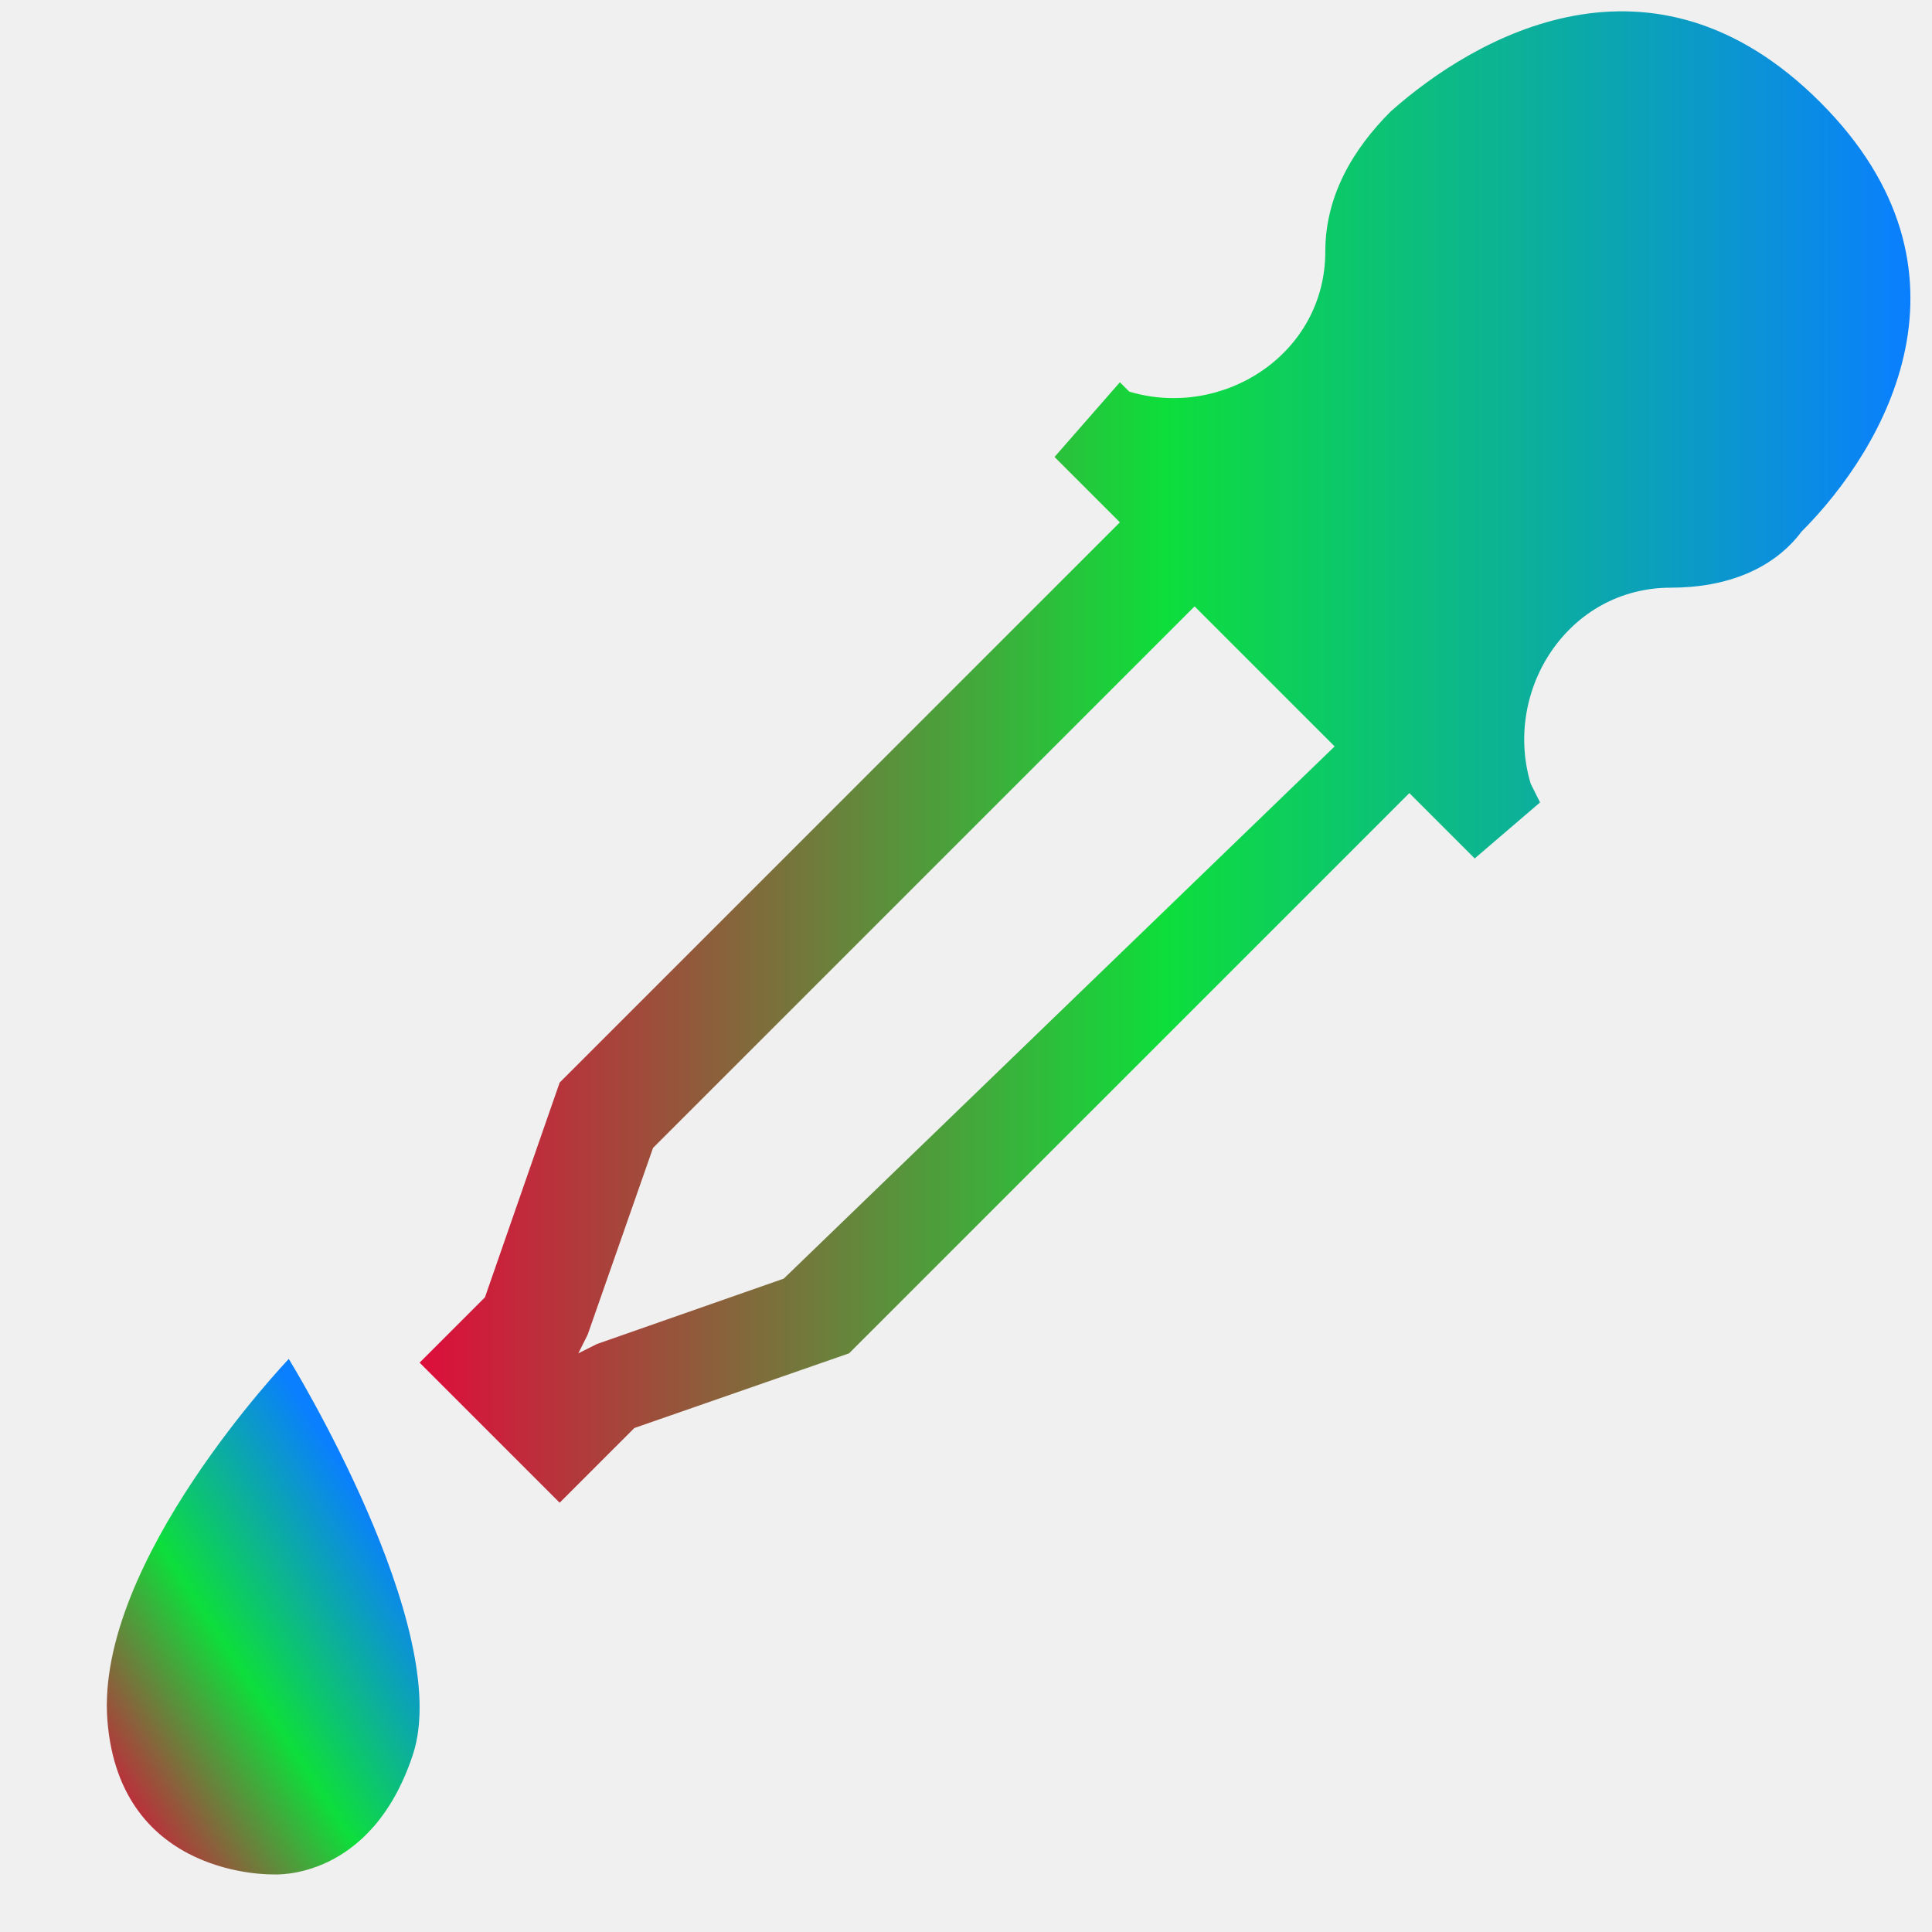
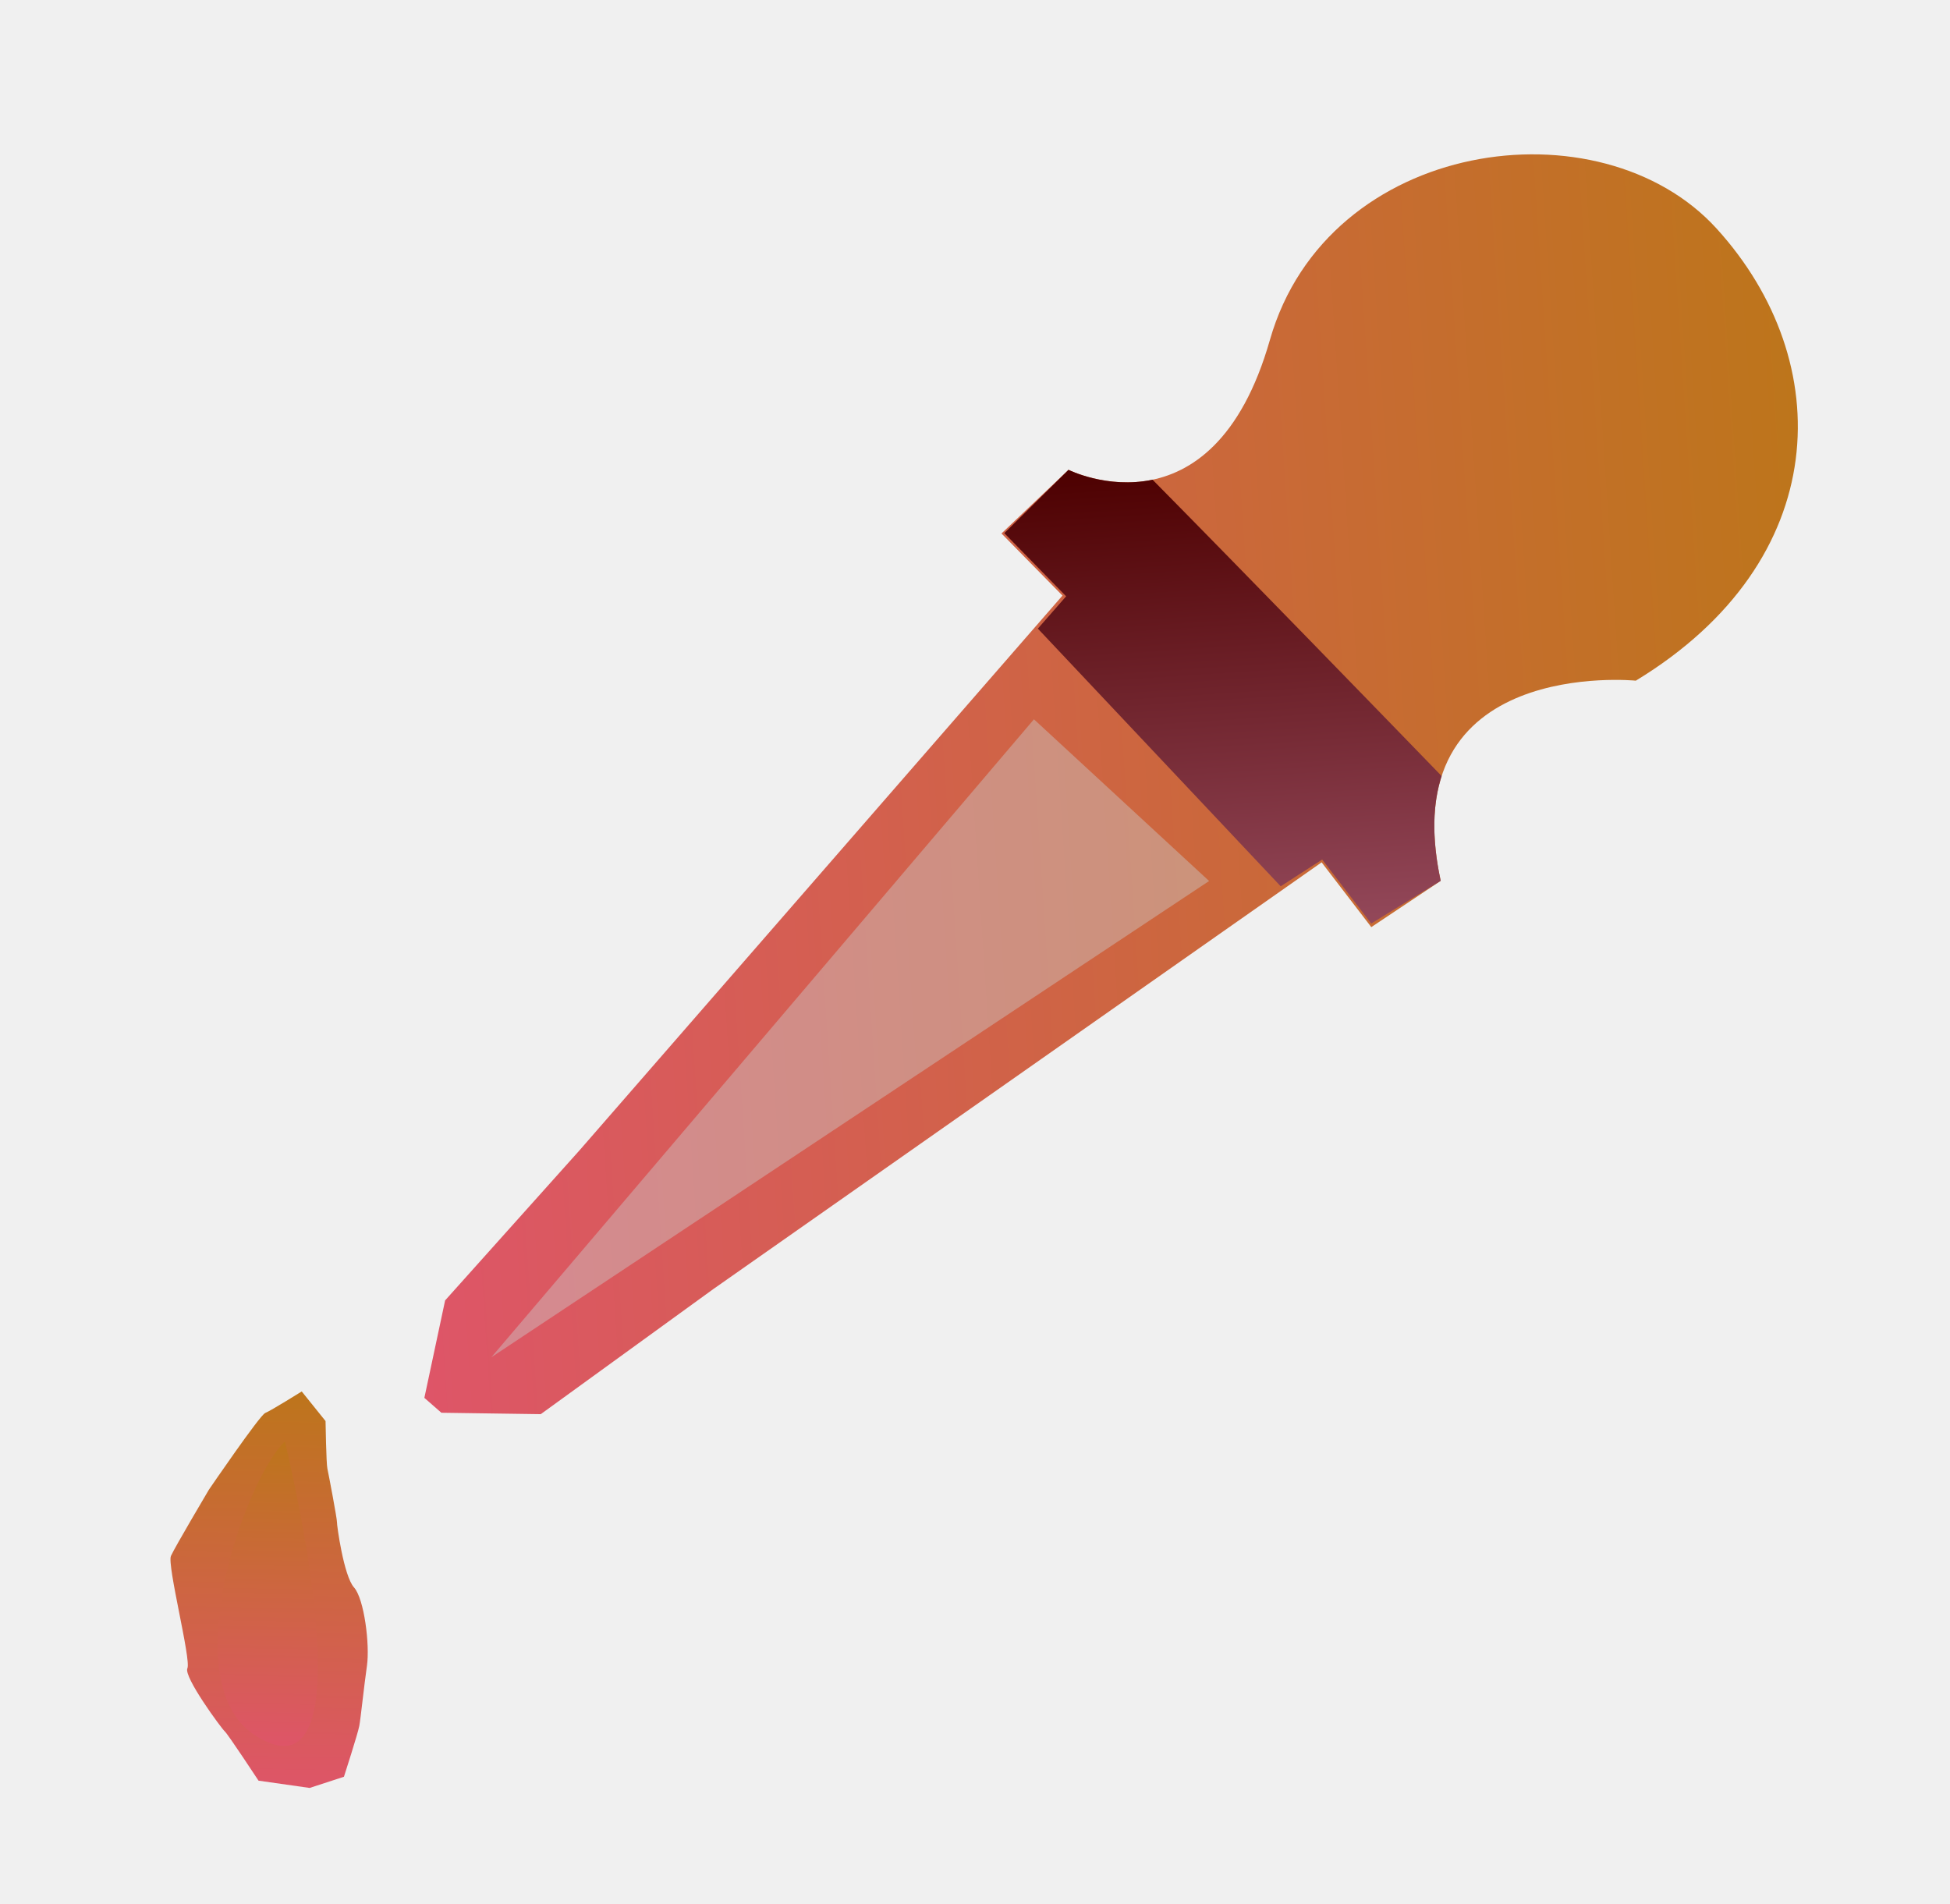
- <svg xmlns="http://www.w3.org/2000/svg" version="1.1" viewBox="0 0 512 512">
-   <path d="" fill-rule="nonzero" transform="matrix(1, 0, 0, 1, 0, 0)" fill="#ffffff" fill-opacity="0" stroke="#000000" stroke-width="1" stroke-linecap="round" stroke-linejoin="round" opacity="1" id="Path" />
-   <g opacity="1" id="ColorPicker">
-     <g opacity="1" id="Logo">
-       <path d="M82.223 363.249C82.223 363.249 79.013 366.604 74.248 372.296C69.484 377.988 63.166 386.015 56.952 395.358C50.737 404.701 44.626 415.359 40.274 426.313C35.923 437.268 33.331 448.517 34.157 459.042C34.982 469.567 38.151 477.38 42.44 483.179C46.729 488.978 52.138 492.763 57.444 495.233C62.749 497.702 67.952 498.856 71.828 499.392C75.704 499.929 78.254 499.848 78.254 499.848C78.254 499.848 79.864 499.962 82.452 499.609C85.04 499.257 88.606 498.438 92.519 496.571C96.432 494.704 100.691 491.789 104.665 487.246C108.639 482.703 112.328 476.531 115.1 468.149C117.872 459.767 117.203 449.02 114.64 437.614C112.078 426.208 107.622 414.144 102.819 403.126C98.016 392.109 92.868 382.14 88.919 374.925C84.971 367.71 82.223 363.249 82.223 363.249Z" fill-rule="nonzero" transform="matrix(1, 0, 1.505014E-16, 1, -5.692982, -3.115295)" fill="url(#linearGradient0)" stroke="#222225" stroke-width="0" stroke-linecap="round" stroke-linejoin="round" opacity="1" id="Path" />
-     </g>
-   </g>
-   <path d="M433.81 59.428C395.933 21.55 355.951 44.698 337.013 61.532C328.595 69.949 322.282 80.471 322.282 93.097L322.282 93.097C322.282 116.244 299.135 130.974 278.092 124.661L275.988 122.557L261.258 139.391L275.988 154.121L149.73 280.379L132.895 328.778L118.165 343.508L149.73 375.073L166.564 358.238L214.963 341.404L341.221 215.146L355.951 229.876L370.681 217.25L368.577 213.042C362.264 191.999 376.994 168.851 400.141 168.851L400.141 168.851C412.767 168.851 423.289 164.643 429.602 156.226C448.54 137.287 471.688 97.305 433.81 59.428L433.81 59.428ZM200.233 324.57L158.147 339.3L153.938 341.404L156.043 337.195L170.773 295.109L292.822 173.06L324.387 204.625L200.233 324.57Z" fill-rule="nonzero" transform="matrix(1.175888, 0, 0, 1.175888, -27.7497, -42.80863)" fill="url(#linearGradient1)" stroke="#ffffff" stroke-width="0" stroke-linecap="butt" stroke-linejoin="miter" opacity="1" id="Path" />
+ <svg xmlns="http://www.w3.org/2000/svg" xmlns:xlink="http://www.w3.org/1999/xlink" id="Color_Picker" data-name="Color Picker" viewBox="0 0 1270 1240">
  <defs>
-     <linearGradient x1="0.06" y1="0.96" x2="0.76" y2="0.21" id="linearGradient0">
-       <stop stop-color="#de0d3b" offset="0%" stop-opacity="1" />
-       <stop stop-color="#0dde3b" offset="50%" stop-opacity="1" />
-       <stop stop-color="#0a7fff" offset="100%" stop-opacity="1" />
+     <linearGradient id="linear-gradient" x1="253.53" y1="552.74" x2="1182.23" y2="446.29" gradientTransform="translate(24.95 -25.62) rotate(2.74)" gradientUnits="userSpaceOnUse">
+       <stop offset="0" stop-color="#de5568" />
+       <stop offset="1" stop-color="#bd751b" />
    </linearGradient>
-     <linearGradient x1="0" y1="0" x2="1" y2="0" id="linearGradient1">
-       <stop stop-color="#de0d3b" offset="0%" stop-opacity="1" />
-       <stop stop-color="#0dde3b" offset="50%" stop-opacity="1" />
-       <stop stop-color="#0a7fff" offset="100%" stop-opacity="1" />
+     <linearGradient id="linear-gradient-2" x1="815.25" y1="622.82" x2="815.25" y2="314.92" gradientTransform="translate(-46.2 39.59) rotate(-3.79)" gradientUnits="userSpaceOnUse">
+       <stop offset="0" stop-color="#93485a" />
+       <stop offset="1" stop-color="#4d0000" />
    </linearGradient>
+     <linearGradient id="linear-gradient-3" x1="182.12" y1="1165.14" x2="182.12" y2="907.05" gradientTransform="translate(12.38 -4.37) rotate(1.05)" xlink:href="#linear-gradient" />
+     <linearGradient id="linear-gradient-4" x1="181.79" y1="1138.1" x2="181.79" y2="939.88" gradientTransform="translate(12.38 -4.37) rotate(1.05)" xlink:href="#linear-gradient" />
  </defs>
+   <path d="M287.45,920.08l-11.07-9.69,13.52-63.47,87.57-97.78,314.5-361.25-39.73-40.45,43.66-41.46s93.59,47,131.15-84.54c37.56-131.54,215.3-155.84,291-72.51,78.67,86.59,76.1,216.16-52.66,294.37,0,0-158.62-15.94-127.09,130.38l-45.2,30.13-32.36-42.18-396.13,277.88-112.43,81.5-64.72-.92Z" style="fill: url(#linear-gradient);" />
+   <path d="M750.65,312.42c-29.52,6.23-54.75-6.44-54.75-6.44l-41.82,41.25,40.27,41.13-18.42,21.04,158.17,167.83,27-17.43,31.96,41.68,45.23-27.81c-6.13-28.45-5.07-50.77.62-68.26-38.06-39.28-126.95-130.9-188.26-192.99Z" style="fill: url(#linear-gradient-2);" />
+   <path d="M168.37,1159.69s-19.99-30.4-22.03-32.14c-2.04-1.75-26.87-35.49-24.3-41,2.58-5.51-13.37-67.3-10.7-73.23,2.67-5.93,24.7-43.1,24.7-43.1,0,0,33.21-48.65,36.72-50,3.51-1.36,23.75-14,23.75-14l15.51,19.28s.45,27.64,1.19,30.92,6.37,32.96,6.24,34.82,4.43,35.18,11.1,42.6c6.67,7.42,10.39,37.38,8.44,51.01-1.96,13.63-4.04,34.09-4.99,39.19-.95,5.11-10,33.12-10,33.12l-22.34,7.28-33.29-4.74Z" style="fill: url(#linear-gradient-3);" />
+   <path d="M185.54,938.84c-25.71,24.29-73.48,158.05-18.56,191.92,77.6,47.85,18.56-191.92,18.56-191.92Z" style="fill: url(#linear-gradient-4);" />
+   <polygon points="319.99 883.97 673.39 468.46 787.47 573.77 319.99 883.97" style="fill: #ccc; opacity: .43;" />
</svg>
